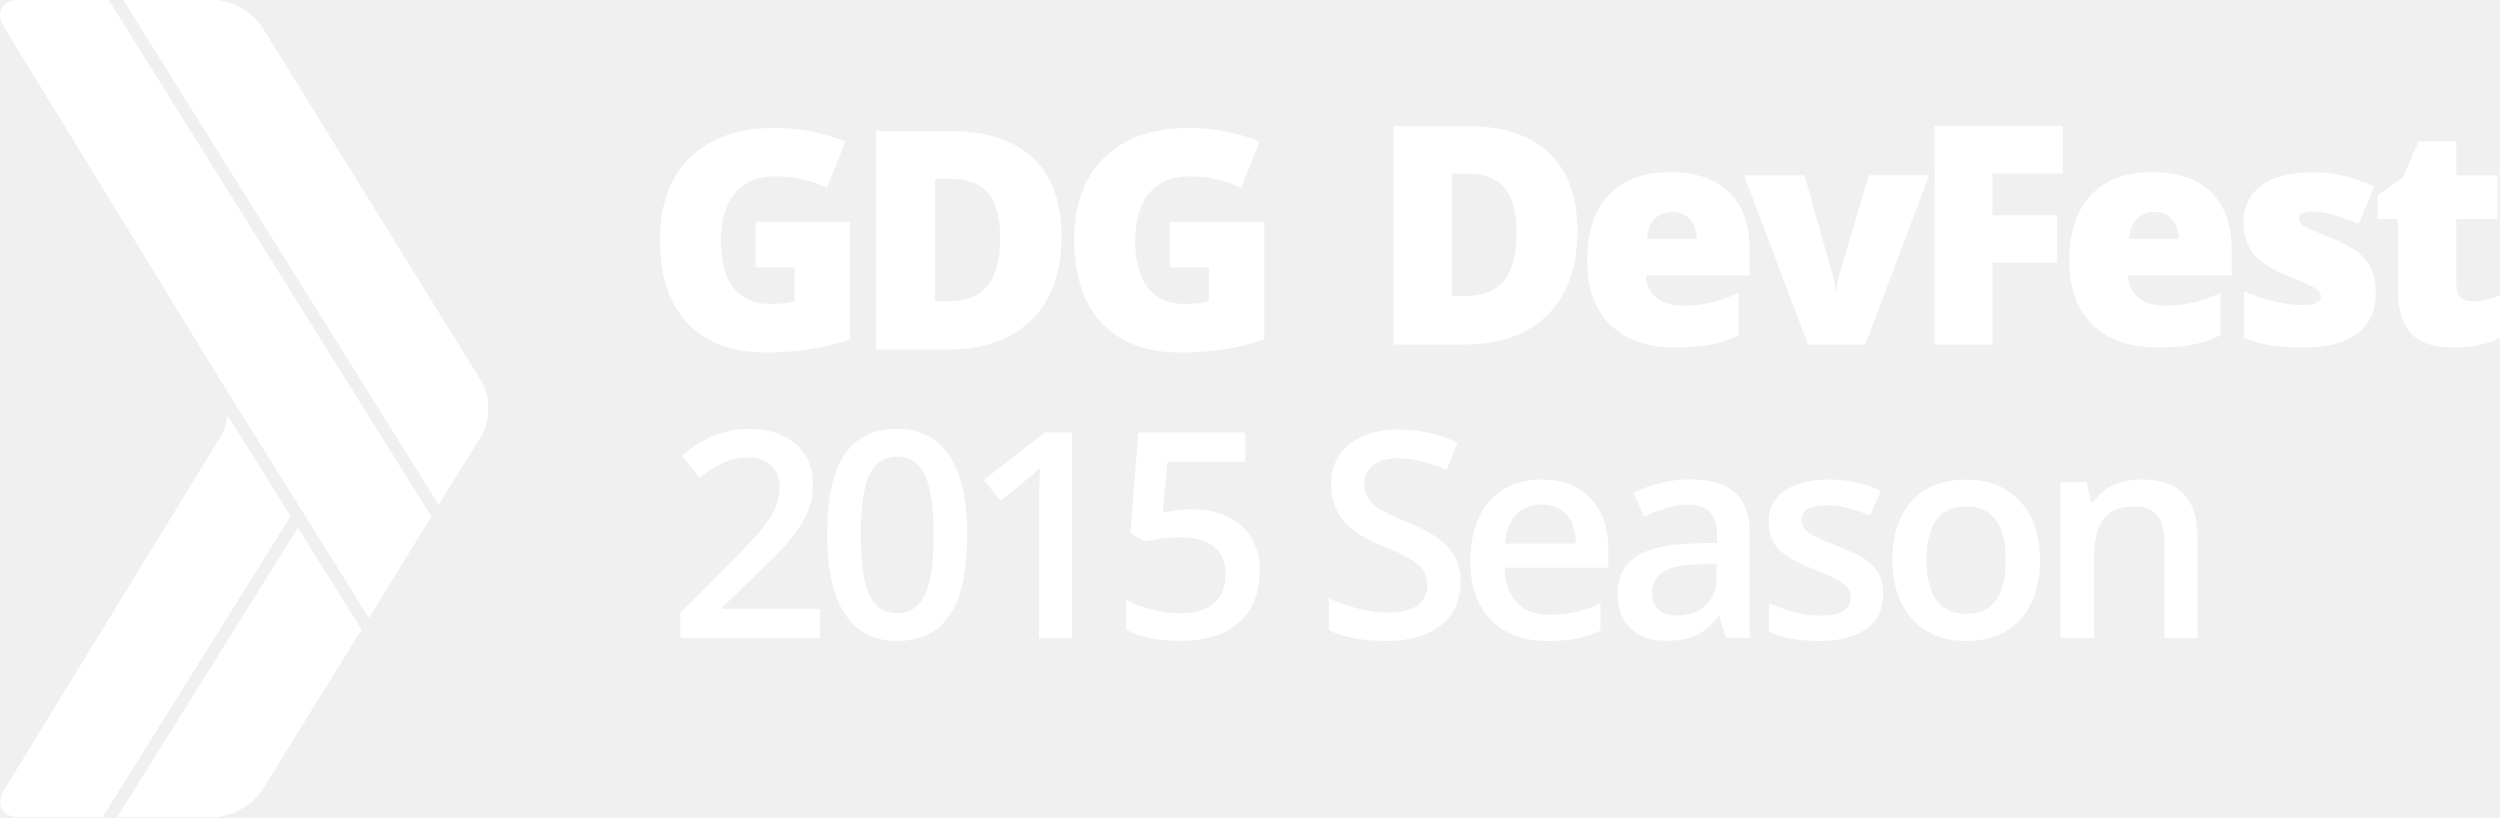
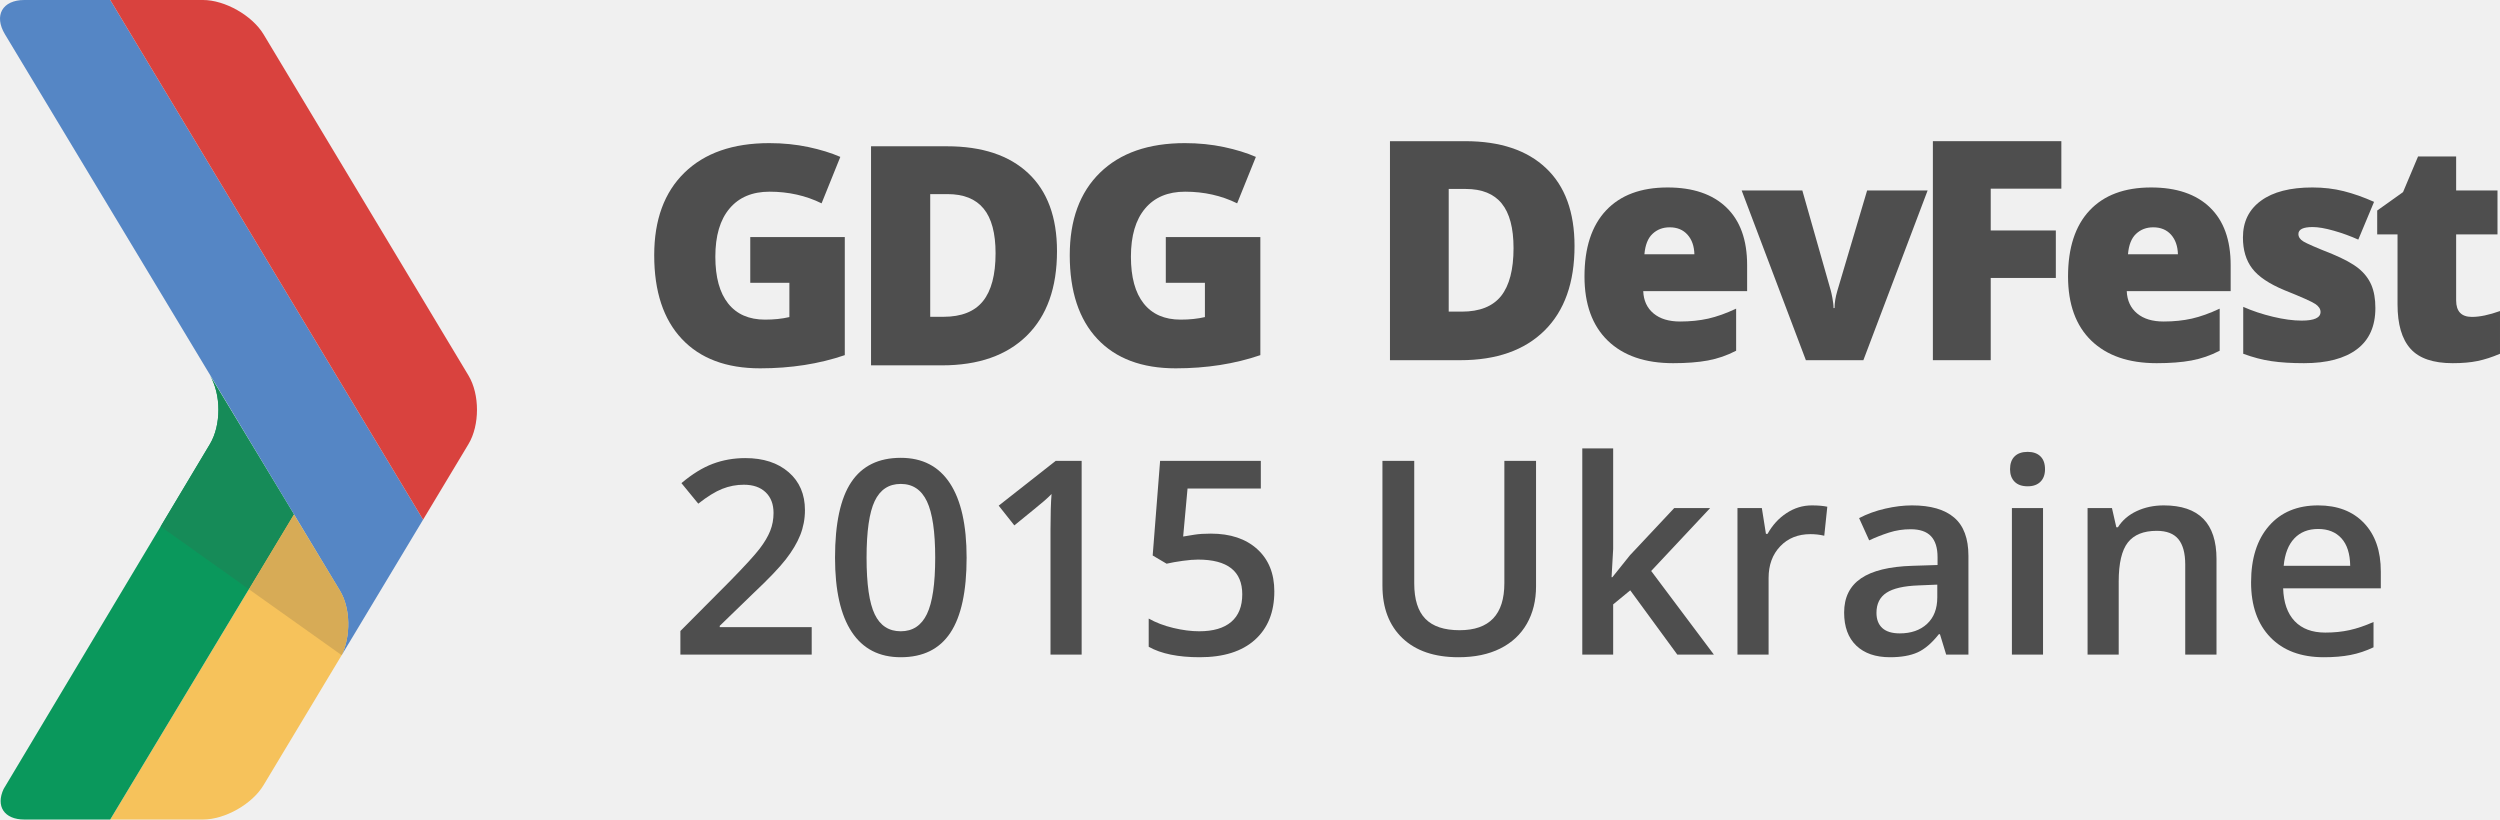
- <svg xmlns="http://www.w3.org/2000/svg" version="1.1" id="Layer_1" x="0px" y="0px" width="1529.7px" height="500px" viewBox="-703.7 -230 1529.7 500" enable-background="new -703.7 -230 1529.7 500" xml:space="preserve">
+ <svg xmlns="http://www.w3.org/2000/svg" version="1.1" id="dark" x="0px" y="0px" viewBox="90.18 977.405 610.109 200" enable-background="new 90.18 977.405 610.109 200" xml:space="preserve">
  <g>
-     <path fill="#FFFFFF" d="M-439.7,86.1L-637.2-230h-54.5c-10.9,0-15.1,7.6-9.4,16.8L-568.5,3.2l0.7,1.1l89.8,143.8L-439.7,86.1z" />
-     <path fill="#FFFFFF" d="M-409.2,36.8c5.7-9.2,5.7-24.3,0-33.6l-134-216.5c-5.7-9.2-19.3-16.8-30.1-16.8h-55l193,308.9L-409.2,36.8z   " />
-     <path fill="#FFFFFF" d="M-521.4,93l-110.6,177h58.8c10.8,0,24.4-7.5,30.1-16.8l53.5-86.5c0.2-0.3,0.6-1,1.5-2.4l5.6-9.1L-521.4,93z   " />
-     <path fill="#FFFFFF" d="M-568.5,36.8l-132.6,216.4c-5.7,9.3-1.4,16.8,9.4,16.8h50.7l115.1-184.1L-564.5,24   C-565,28.7-566.3,33.2-568.5,36.8z" />
+     <g>
+       <path fill="#F6C25B" d="M117.073,1177.405h22.645c5.352,0,12.006-3.759,14.771-8.376l19.071-31.726    c2.255-4.651,2.173-11.427-0.397-15.712l-11.26-18.634L117.073,1177.405z" />
+       <path fill="#0A985C" d="M141.413,1085.779l-50.349,84.173c-1.944,4.148,0.079,7.453,5.069,7.453h20.94l44.829-74.448    l-20.488-33.916C144.175,1073.637,144.175,1081.172,141.413,1085.779" />
+       <path fill="#5586C5" d="M96.134,977.405c-5.38,0-7.502,3.779-4.747,8.366l81.776,135.821c2.57,4.285,2.646,11.061,0.397,15.705    l19.876-33.078l-76.349-126.813H96.134z" />
+       <path fill="#D9423E" d="M117.087,977.405l76.349,126.813l11.073-18.432c2.768-4.613,2.768-12.148,0-16.744l-50.017-83.271    c-2.769-4.586-9.423-8.366-14.774-8.366H117.087z" />
+     </g>
+     <g>
+       <g>
+         <g>
+           <path fill="#4E4E4E" d="M288.271,1137.153h-32.047v-5.755l12.19-12.257c3.602-3.684,5.987-6.298,7.163-7.839      c1.175-1.541,2.034-2.994,2.57-4.35c0.54-1.36,0.81-2.812,0.81-4.367c0-2.132-0.642-3.814-1.924-5.044      c-1.286-1.226-3.056-1.842-5.322-1.842c-1.811,0-3.561,0.335-5.253,1.001c-1.694,0.669-3.649,1.876-5.871,3.622l-4.108-5.013      c2.631-2.218,5.184-3.793,7.665-4.719c2.478-0.926,5.119-1.391,7.922-1.391c4.398,0,7.926,1.148,10.578,3.445      c2.653,2.293,3.978,5.382,3.978,9.264c0,2.132-0.386,4.159-1.148,6.079c-0.765,1.917-1.942,3.896-3.527,5.932      c-1.582,2.037-4.22,4.791-7.905,8.263l-8.215,7.955v0.321h22.443V1137.153z" />
+           <path fill="#4E4E4E" d="M326.076,1113.516c0,8.212-1.319,14.315-3.961,18.303c-2.642,3.988-6.678,5.98-12.112,5.98      c-5.26,0-9.248-2.057-11.965-6.175c-2.717-4.118-4.074-10.153-4.074-18.108c0-8.345,1.319-14.492,3.961-18.449      c2.642-3.954,6.668-5.932,12.078-5.932c5.284,0,9.282,2.071,11.999,6.209C324.719,1099.482,326.076,1105.541,326.076,1113.516z       M301.661,1113.516c0,6.445,0.663,11.048,1.989,13.805c1.326,2.761,3.445,4.142,6.353,4.142c2.911,0,5.041-1.401,6.387-4.207      c1.347-2.802,2.02-7.381,2.02-13.74c0-6.339-0.673-10.925-2.02-13.761c-1.347-2.833-3.476-4.251-6.387-4.251      c-2.908,0-5.027,1.391-6.353,4.172C302.324,1102.458,301.661,1107.071,301.661,1113.516z" />
+           <path fill="#4E4E4E" d="M354.148,1137.153h-7.6v-30.526c0-3.643,0.085-6.53,0.26-8.666c-0.496,0.519-1.107,1.09-1.828,1.715      c-0.722,0.625-3.141,2.607-7.259,5.949l-3.817-4.818l13.906-10.928h6.339V1137.153z" />
+           <path fill="#4E4E4E" d="M385.679,1107.632c4.765,0,8.537,1.261,11.32,3.783c2.781,2.522,4.173,5.96,4.173,10.313      c0,5.044-1.579,8.984-4.74,11.82c-3.157,2.837-7.645,4.251-13.468,4.251c-5.28,0-9.432-0.851-12.45-2.552v-6.889      c1.746,0.99,3.752,1.756,6.014,2.296c2.266,0.54,4.368,0.81,6.306,0.81c3.428,0,6.038-0.765,7.826-2.296      c1.791-1.531,2.686-3.773,2.686-6.729c0-5.645-3.602-8.471-10.803-8.471c-1.011,0-2.262,0.103-3.749,0.308      c-1.49,0.205-2.792,0.437-3.913,0.697l-3.397-2.006l1.811-23.087h24.58v6.756h-17.884l-1.069,11.707      c0.755-0.13,1.678-0.28,2.765-0.454C382.774,1107.717,384.107,1107.632,385.679,1107.632z" />
+           <path fill="#4E4E4E" d="M465.042,1089.879v30.588c0,3.493-0.752,6.547-2.249,9.168c-1.501,2.618-3.667,4.634-6.501,6.045      c-2.837,1.415-6.227,2.119-10.171,2.119c-5.864,0-10.423-1.552-13.681-4.654c-3.253-3.106-4.884-7.375-4.884-12.808v-30.458      h7.761v29.911c0,3.899,0.906,6.78,2.717,8.632c1.811,1.855,4.593,2.782,8.345,2.782c7.286,0,10.93-3.827,10.93-11.479v-29.846      H465.042z" />
+           <path fill="#4E4E4E" d="M483.669,1118.27l4.299-5.369l10.803-11.512h8.763l-14.392,15.36l15.297,20.404h-8.927l-11.48-15.682      l-4.169,3.428v12.254h-7.536v-50.315h7.536v24.543l-0.389,6.889H483.669z" />
+           <path fill="#4E4E4E" d="M532.338,1100.743c1.531,0,2.792,0.109,3.783,0.325l-0.742,7.08c-1.079-0.26-2.2-0.389-3.363-0.389      c-3.041,0-5.506,0.994-7.392,2.976c-1.886,1.982-2.83,4.558-2.83,7.73v18.689h-7.597v-35.764h5.95l1.001,6.308h0.39      c1.187-2.136,2.731-3.827,4.642-5.078C528.086,1101.368,530.14,1100.743,532.338,1100.743z" />
+           <path fill="#4E4E4E" d="M565.13,1137.153l-1.52-4.979h-0.26c-1.722,2.176-3.459,3.66-5.206,4.445      c-1.747,0.786-3.988,1.179-6.725,1.179c-3.517,0-6.258-0.947-8.234-2.843c-1.971-1.9-2.956-4.582-2.956-8.055      c0-3.683,1.367-6.465,4.105-8.341c2.737-1.876,6.911-2.898,12.515-3.072l6.179-0.195v-1.907c0-2.286-0.533-3.995-1.603-5.126      c-1.066-1.131-2.72-1.698-4.962-1.698c-1.831,0-3.588,0.27-5.273,0.81c-1.681,0.54-3.298,1.176-4.85,1.907l-2.457-5.433      c1.942-1.011,4.063-1.781,6.371-2.31c2.307-0.53,4.484-0.793,6.534-0.793c4.549,0,7.981,0.991,10.297,2.977      c2.317,1.982,3.479,5.098,3.479,9.343v24.091H565.13z M553.811,1131.979c2.758,0,4.976-0.772,6.647-2.313      c1.668-1.541,2.505-3.701,2.505-6.483v-3.103l-4.593,0.191c-3.579,0.13-6.183,0.728-7.81,1.797      c-1.627,1.066-2.44,2.7-2.44,4.897c0,1.596,0.472,2.83,1.422,3.705C550.489,1131.542,551.914,1131.979,553.811,1131.979z" />
+           <path fill="#4E4E4E" d="M580.718,1091.916c0-1.36,0.372-2.406,1.118-3.137c0.741-0.734,1.804-1.1,3.184-1.1      c1.337,0,2.376,0.366,3.12,1.1c0.745,0.731,1.114,1.777,1.114,3.137c0,1.292-0.369,2.31-1.114,3.055      c-0.745,0.745-1.784,1.114-3.12,1.114c-1.381,0-2.443-0.369-3.184-1.114C581.09,1094.226,580.718,1093.208,580.718,1091.916z       M588.77,1137.153h-7.597v-35.764h7.597V1137.153z" />
+           <path fill="#4E4E4E" d="M631.103,1137.153h-7.631v-21.99c0-2.758-0.557-4.818-1.668-6.175c-1.11-1.357-2.871-2.037-5.287-2.037      c-3.213,0-5.56,0.95-7.051,2.847c-1.486,1.896-2.231,5.075-2.231,9.537v17.817h-7.597v-35.764h5.95l1.066,4.688h0.39      c1.077-1.702,2.608-3.017,4.59-3.943c1.986-0.926,4.183-1.391,6.6-1.391c8.578,0,12.87,4.364,12.87,13.095V1137.153z" />
+           <path fill="#4E4E4E" d="M657.296,1137.799c-5.561,0-9.911-1.62-13.049-4.866c-3.137-3.243-4.706-7.713-4.706-13.402      c0-5.843,1.455-10.433,4.367-13.775c2.908-3.342,6.907-5.013,11.996-5.013c4.723,0,8.452,1.435,11.189,4.302      c2.738,2.867,4.109,6.81,4.109,11.834v4.107h-23.835c0.109,3.468,1.045,6.137,2.812,8.003c1.771,1.862,4.259,2.795,7.471,2.795      c2.112,0,4.081-0.198,5.902-0.598c1.821-0.4,3.779-1.063,5.871-1.989v6.179c-1.855,0.882-3.732,1.507-5.629,1.872      C661.899,1137.618,659.733,1137.799,657.296,1137.799z M655.905,1106.497c-2.413,0-4.347,0.765-5.803,2.297      c-1.456,1.531-2.324,3.762-2.604,6.694h16.233c-0.041-2.953-0.755-5.191-2.132-6.708      C660.218,1107.259,658.321,1106.497,655.905,1106.497z" />
+         </g>
+         <g>
+           <g>
+             <path fill="#4E4E4E" d="M474.434,1037.446c0,8.922-2.443,15.801-7.314,20.62c-4.874,4.818-11.729,7.241-20.557,7.241h-17.17       v-53.449h18.367c8.513,0,15.088,2.197,19.719,6.585C472.114,1022.819,474.434,1029.162,474.434,1037.446z M459.55,1037.961       c0-4.897-0.96-8.529-2.884-10.898c-1.914-2.358-4.839-3.543-8.763-3.543h-4.173v29.935h3.199c4.35,0,7.553-1.275,9.586-3.814       C458.532,1047.089,459.55,1043.2,459.55,1037.961z" />
+           </g>
+           <g>
+             <path fill="#4E4E4E" d="M498.501,1066.038c-6.856,0-12.17-1.836-15.957-5.502c-3.783-3.67-5.68-8.899-5.68-15.668       c0-6.991,1.75-12.367,5.257-16.102c3.51-3.738,8.52-5.611,15.023-5.611c6.19,0,10.974,1.626,14.354,4.88       c3.377,3.253,5.058,7.935,5.058,14.062v6.359h-25.355c0.092,2.313,0.936,4.125,2.515,5.44c1.589,1.322,3.745,1.972,6.479,1.972       c2.492,0,4.785-0.239,6.879-0.708c2.085-0.475,4.362-1.285,6.798-2.43v10.269c-2.218,1.152-4.518,1.941-6.89,2.382       C504.608,1065.819,501.778,1066.038,498.501,1066.038z M497.656,1032.88c-1.667,0-3.059,0.533-4.186,1.592       c-1.134,1.056-1.784,2.72-1.982,4.986h12.197c-0.051-1.996-0.611-3.588-1.689-4.788       C500.917,1033.471,499.468,1032.88,497.656,1032.88z" />
+           </g>
+           <g>
+             <path fill="#4E4E4E" d="M530.893,1065.306l-15.673-41.424h14.805l6.965,24.495c0.02,0.126,0.072,0.328,0.15,0.625       c0.069,0.291,0.143,0.639,0.212,1.036c0.078,0.406,0.143,0.834,0.198,1.288c0.065,0.451,0.096,0.868,0.096,1.254h0.246       c0-1.258,0.222-2.638,0.656-4.125l7.293-24.573h14.765l-15.68,41.424H530.893z" />
+           </g>
+           <g>
+             <path fill="#4E4E4E" d="M576.002,1065.306h-14.115v-53.449h31.353v11.591h-17.238v10.201h15.891v11.588h-15.891V1065.306z" />
+           </g>
+           <g>
+             <path fill="#4E4E4E" d="M616.5,1066.038c-6.849,0-12.149-1.836-15.95-5.502c-3.783-3.67-5.677-8.899-5.677-15.668       c0-6.991,1.751-12.367,5.257-16.102c3.51-3.738,8.513-5.611,15.023-5.611c6.19,0,10.975,1.626,14.351,4.88       c3.376,3.253,5.054,7.935,5.054,14.062v6.359H609.2c0.1,2.313,0.944,4.125,2.526,5.44c1.583,1.322,3.736,1.972,6.476,1.972       c2.488,0,4.785-0.239,6.883-0.708c2.078-0.475,4.35-1.285,6.794-2.43v10.269c-2.215,1.152-4.532,1.941-6.89,2.382       C622.614,1065.819,619.788,1066.038,616.5,1066.038z M615.66,1032.88c-1.661,0-3.062,0.533-4.187,1.592       c-1.128,1.056-1.784,2.72-1.971,4.986h12.187c-0.054-1.996-0.615-3.588-1.685-4.788       C618.92,1033.471,617.477,1032.88,615.66,1032.88z" />
+           </g>
+           <g>
+             <path fill="#4E4E4E" d="M669.876,1052.58c0,4.436-1.497,7.791-4.501,10.053c-3,2.266-7.304,3.404-12.915,3.404       c-3.045,0-5.701-0.161-7.946-0.496c-2.252-0.328-4.542-0.936-6.889-1.804v-11.444c2.204,0.977,4.614,1.783,7.242,2.412       c2.618,0.629,4.962,0.943,7.016,0.943c3.079,0,4.611-0.7,4.611-2.109c0-0.734-0.431-1.391-1.292-1.958       c-0.851-0.574-3.352-1.688-7.488-3.345c-3.776-1.565-6.408-3.335-7.908-5.324c-1.507-1.979-2.252-4.497-2.252-7.545       c0-3.848,1.469-6.849,4.426-8.991c2.946-2.153,7.119-3.222,12.515-3.222c2.71,0,5.257,0.297,7.645,0.899       c2.375,0.598,4.843,1.466,7.413,2.614l-3.848,9.213c-1.887-0.848-3.883-1.582-5.991-2.177       c-2.102-0.598-3.811-0.888-5.147-0.888c-2.32,0-3.475,0.567-3.475,1.708c0,0.707,0.403,1.316,1.206,1.804       c0.813,0.506,3.154,1.524,7.03,3.058c2.871,1.199,5.02,2.371,6.439,3.516c1.411,1.145,2.454,2.491,3.121,4.036       C669.548,1048.487,669.876,1050.359,669.876,1052.58z" />
+           </g>
+           <g>
+             <path fill="#4E4E4E" d="M693.436,1054.744c1.908,0,4.194-0.479,6.852-1.432v10.426c-1.917,0.823-3.732,1.408-5.464,1.767       c-1.726,0.359-3.756,0.533-6.08,0.533c-4.761,0-8.202-1.179-10.294-3.523c-2.116-2.358-3.168-5.97-3.168-10.846v-17.066h-4.962       v-5.819l6.305-4.497l3.667-8.697h9.293v8.293h10.092v10.72h-10.092v16.119C689.585,1053.397,690.867,1054.744,693.436,1054.744       z" />
+           </g>
+         </g>
+         <g>
+           <g>
+             <path fill="#4E4E4E" d="M273.274,1035.265h23.072v28.81c-6.267,2.143-13.157,3.219-20.659,3.219       c-8.24,0-14.611-2.389-19.105-7.17c-4.497-4.774-6.746-11.588-6.746-20.435c0-8.635,2.461-15.344,7.385-20.148       c4.928-4.801,11.825-7.207,20.697-7.207c3.367,0,6.539,0.321,9.528,0.953c2.977,0.633,5.585,1.439,7.81,2.409l-4.573,11.332       c-3.848-1.893-8.086-2.843-12.686-2.843c-4.218,0-7.478,1.37-9.782,4.115c-2.31,2.734-3.461,6.653-3.461,11.755       c0,4.996,1.045,8.803,3.13,11.42c2.082,2.625,5.085,3.933,9.013,3.933c2.15,0,4.125-0.201,5.929-0.622v-8.372h-9.548v-11.151       H273.274z" />
+           </g>
+           <g>
+             <path fill="#4E4E4E" d="M348.134,1038.7c0,8.926-2.461,15.798-7.372,20.626c-4.912,4.825-11.812,7.241-20.714,7.241h-17.297       v-53.463h18.503c8.582,0,15.208,2.194,19.877,6.585C345.796,1024.077,348.134,1030.409,348.134,1038.7z M333.143,1039.216       c0-4.904-0.974-8.536-2.911-10.891c-1.938-2.375-4.877-3.55-8.828-3.55h-4.211v29.942h3.219c4.389,0,7.604-1.271,9.655-3.82       C332.118,1048.353,333.143,1044.454,333.143,1039.216z" />
+           </g>
+           <g>
+             <path fill="#4E4E4E" d="M374.688,1035.265h23.073v28.81c-6.268,2.143-13.148,3.219-20.66,3.219       c-8.244,0-14.611-2.389-19.108-7.17c-4.49-4.774-6.747-11.588-6.747-20.435c0-8.635,2.465-15.344,7.393-20.148       c4.924-4.801,11.821-7.207,20.7-7.207c3.352,0,6.534,0.321,9.521,0.953c2.983,0.633,5.587,1.439,7.809,2.409l-4.573,11.332       c-3.851-1.893-8.083-2.843-12.692-2.843c-4.214,0-7.471,1.37-9.774,4.115c-2.304,2.734-3.456,6.653-3.456,11.755       c0,4.996,1.039,8.803,3.123,11.42c2.082,2.625,5.089,3.933,9.016,3.933c2.143,0,4.118-0.201,5.919-0.622v-8.372h-9.546       V1035.265z" />
+           </g>
+         </g>
+       </g>
+     </g>
  </g>
-   <g>
-     <path fill="#FFFFFF" d="M261.5-88.9c0,22.3-6.1,39.5-18.3,51.6c-12.2,12.1-29.3,18.1-51.4,18.1h-42.9v-133.6h45.9   c21.3,0,37.7,5.5,49.3,16.4C255.7-125.4,261.5-109.6,261.5-88.9z M224.3-87.6c0-12.2-2.4-21.3-7.2-27.2c-4.8-5.9-12.1-8.9-21.9-8.9   h-10.4v74.8h8c10.9,0,18.9-3.2,23.9-9.5S224.3-74.5,224.3-87.6z" />
-     <path fill="#FFFFFF" d="M321.6-17.4c-17.1,0-30.4-4.6-39.9-13.8c-9.5-9.2-14.2-22.2-14.2-39.2c0-17.5,4.4-30.9,13.2-40.3   c8.8-9.3,21.3-14,37.5-14c15.5,0,27.4,4.1,35.9,12.2s12.7,19.9,12.7,35.1v15.9h-63.4c0.2,5.8,2.3,10.3,6.3,13.6   c4,3.3,9.3,4.9,16.2,4.9c6.2,0,12-0.6,17.2-1.8c5.2-1.2,10.9-3.2,17-6.1V-25c-5.6,2.9-11.3,4.8-17.2,5.9   C336.9-17.9,329.9-17.4,321.6-17.4z M319.5-100.3c-4.2,0-7.7,1.3-10.5,4c-2.8,2.6-4.5,6.8-5,12.5h30.5c-0.1-5-1.5-9-4.2-12   C327.7-98.8,324.1-100.3,319.5-100.3z" />
-     <path fill="#FFFFFF" d="M402.6-19.2l-39.2-103.5h37l17.4,61.2c0.1,0.3,0.2,0.8,0.4,1.5c0.2,0.7,0.4,1.6,0.5,2.6   c0.2,1,0.3,2.1,0.5,3.2c0.2,1.1,0.2,2.2,0.2,3.1h0.6c0-3.2,0.5-6.6,1.6-10.3l18.2-61.4h36.9L437.7-19.2L402.6-19.2L402.6-19.2z" />
-     <path fill="#FFFFFF" d="M515.4-19.2h-35.3v-133.6h78.4v29h-43.1v25.5h39.7v29h-39.7V-19.2z" />
-     <path fill="#FFFFFF" d="M616.6-17.4c-17.1,0-30.4-4.6-39.9-13.8c-9.5-9.2-14.2-22.2-14.2-39.2c0-17.5,4.4-30.9,13.2-40.3   c8.8-9.3,21.3-14,37.5-14c15.5,0,27.4,4.1,35.9,12.2c8.4,8.1,12.7,19.9,12.7,35.1v15.9h-63.4c0.3,5.8,2.3,10.3,6.3,13.6   c4,3.3,9.3,4.9,16.2,4.9c6.2,0,12-0.6,17.2-1.8c5.2-1.2,10.9-3.2,17-6.1V-25c-5.6,2.9-11.3,4.8-17.2,5.9   C631.9-17.9,624.8-17.4,616.6-17.4z M614.5-100.3c-4.2,0-7.7,1.3-10.5,4c-2.8,2.6-4.5,6.8-5,12.5h30.5c-0.1-5-1.5-9-4.2-12   C622.6-98.8,619-100.3,614.5-100.3z" />
-     <path fill="#FFFFFF" d="M750-51c0,11.1-3.8,19.5-11.3,25.1c-7.5,5.7-18.3,8.5-32.3,8.5c-7.6,0-14.2-0.4-19.9-1.2   c-5.6-0.8-11.4-2.3-17.2-4.5v-28.6c5.5,2.4,11.5,4.4,18.1,6c6.6,1.6,12.4,2.4,17.5,2.4c7.7,0,11.5-1.8,11.5-5.3   c0-1.8-1.1-3.5-3.2-4.9c-2.1-1.4-8.4-4.2-18.7-8.4c-9.4-3.9-16-8.3-19.8-13.3c-3.7-5-5.6-11.2-5.6-18.9c0-9.6,3.7-17.1,11.1-22.5   c7.4-5.4,17.8-8,31.3-8c6.8,0,13.1,0.8,19.1,2.2c5.9,1.5,12.1,3.7,18.5,6.5l-9.6,23c-4.7-2.1-9.7-3.9-15-5.4   c-5.3-1.5-9.5-2.2-12.9-2.2c-5.8,0-8.7,1.4-8.7,4.3c0,1.8,1,3.3,3,4.5c2,1.3,7.9,3.8,17.5,7.6c7.2,3,12.5,5.9,16.1,8.8   c3.5,2.9,6.1,6.2,7.8,10.1C749.2-61.3,750-56.6,750-51z" />
-     <path fill="#FFFFFF" d="M808.9-45.6c4.8,0,10.5-1.2,17.2-3.6v26.1c-4.8,2.1-9.3,3.6-13.7,4.4c-4.3,0.9-9.4,1.3-15.2,1.3   c-11.9,0-20.5-2.9-25.8-8.8c-5.3-5.9-7.9-14.9-7.9-27.1V-96h-12.4v-14.5l15.8-11.2l9.2-21.8h23.2v20.8h25.2V-96h-25.2v40.3   C799.3-49,802.5-45.6,808.9-45.6z" />
-   </g>
-   <g>
-     <path fill="#FFFFFF" d="M-202,160.4h-85.4v-15.3l32.5-32.7c9.6-9.8,16-16.8,19.1-20.9c3.1-4.1,5.4-8,6.9-11.6   c1.4-3.6,2.2-7.5,2.2-11.6c0-5.7-1.7-10.2-5.1-13.5c-3.4-3.3-8.2-4.9-14.2-4.9c-4.8,0-9.5,0.9-14,2.7c-4.5,1.8-9.7,5-15.6,9.6   l-10.9-13.4c7-5.9,13.8-10.1,20.4-12.6c6.6-2.5,13.6-3.7,21.1-3.7c11.7,0,21.1,3.1,28.2,9.2c7.1,6.1,10.6,14.4,10.6,24.7   c0,5.7-1,11.1-3.1,16.2s-5.2,10.4-9.4,15.8c-4.2,5.4-11.3,12.8-21.1,22l-21.9,21.2v0.9h59.8C-202,142.6-202,160.4-202,160.4z" />
-     <path fill="#FFFFFF" d="M-111.9,97.4c0,21.9-3.5,38.2-10.6,48.8c-7,10.6-17.8,16-32.3,16c-14,0-24.7-5.5-31.9-16.5   c-7.2-11-10.9-27.1-10.9-48.3c0-22.2,3.5-38.6,10.6-49.2c7-10.5,17.8-15.8,32.2-15.8c14.1,0,24.7,5.5,32,16.5   C-115.5,60-111.9,76.2-111.9,97.4z M-177,97.4c0,17.2,1.8,29.4,5.3,36.8c3.5,7.3,9.2,11,16.9,11s13.4-3.7,17-11.2   c3.6-7.5,5.4-19.7,5.4-36.6c0-16.9-1.8-29.1-5.4-36.7c-3.6-7.6-9.3-11.3-17-11.3s-13.4,3.7-16.9,11.1C-175.2,68-177,80.3-177,97.4z   " />
-     <path fill="#FFFFFF" d="M-47.7,160.4h-20.2V79.1c0-9.7,0.2-17.4,0.7-23.1c-1.3,1.4-3,2.9-4.9,4.6c-1.9,1.7-8.4,6.9-19.4,15.9   l-10.2-12.8l37.1-29.1h16.9C-47.7,34.4-47.7,160.4-47.7,160.4z" />
-     <path fill="#FFFFFF" d="M25.8,81.7c12.7,0,22.7,3.4,30.2,10.1c7.4,6.7,11.1,15.9,11.1,27.5c0,13.4-4.2,24-12.6,31.5   c-8.4,7.6-20.4,11.3-35.9,11.3c-14.1,0-25.1-2.3-33.2-6.8V137c4.7,2.6,10,4.7,16,6.1c6,1.4,11.6,2.2,16.8,2.2   c9.1,0,16.1-2,20.9-6.1c4.8-4.1,7.1-10.1,7.1-17.9c0-15.1-9.6-22.6-28.8-22.6c-2.7,0-6,0.3-10,0.8c-4,0.6-7.4,1.2-10.4,1.9l-9-5.3   l4.8-61.5h65.5v18H10.6L7.8,83.6c2-0.3,4.5-0.7,7.4-1.2S21.6,81.7,25.8,81.7z" />
-     <path fill="#FFFFFF" d="M190,126.2c0,11.2-4,20-12.1,26.4c-8.1,6.4-19.3,9.6-33.5,9.6c-14.3,0-25.9-2.2-35-6.6v-19.5   c5.7,2.7,11.8,4.8,18.3,6.4c6.5,1.6,12.5,2.3,18.1,2.3c8.2,0,14.2-1.6,18.1-4.6c3.9-3.1,5.8-7.3,5.8-12.5c0-4.7-1.8-8.7-5.4-12   c-3.6-3.3-10.9-7.2-22.1-11.6c-11.5-4.6-19.6-10-24.3-16c-4.7-6-7.1-13.2-7.1-21.5c0-10.5,3.7-18.8,11.2-24.8c7.5-6,17.5-9,30.1-9   c12.1,0,24.1,2.6,36,7.9l-6.6,16.8c-11.2-4.7-21.2-7.1-30-7.1c-6.7,0-11.7,1.4-15.2,4.3c-3.5,2.9-5.2,6.7-5.2,11.5   c0,3.3,0.7,6.1,2.1,8.4c1.4,2.3,3.6,4.5,6.8,6.6c3.2,2.1,8.8,4.8,17.1,8.2c9.2,3.9,16,7.4,20.3,10.8c4.3,3.3,7.5,7.1,9.5,11.3   C189,115.6,190,120.5,190,126.2z" />
-     <path fill="#FFFFFF" d="M243.3,162.2c-14.8,0-26.4-4.3-34.8-13S196,128.6,196,113.5c0-15.6,3.9-27.8,11.6-36.7s18.4-13.4,32-13.4   c12.6,0,22.5,3.8,29.8,11.5c7.3,7.6,11,18.2,11,31.6v10.9h-63.5c0.3,9.3,2.8,16.4,7.5,21.3c4.7,5,11.3,7.5,19.9,7.5   c5.6,0,10.9-0.5,15.7-1.6c4.9-1.1,10.1-2.8,15.6-5.3v16.5c-4.9,2.4-9.9,4-15,5C255.6,161.7,249.8,162.2,243.3,162.2z M239.6,78.7   c-6.4,0-11.6,2-15.5,6.1c-3.9,4.1-6.2,10-6.9,17.8h43.3c-0.1-7.9-2-13.8-5.7-17.9C251.1,80.8,246,78.7,239.6,78.7z" />
-     <path fill="#FFFFFF" d="M352.4,160.4l-4-13.3h-0.7c-4.6,5.8-9.2,9.8-13.9,11.8c-4.7,2.1-10.6,3.2-17.9,3.2   c-9.4,0-16.7-2.5-21.9-7.6c-5.3-5-7.9-12.2-7.9-21.5c0-9.8,3.6-17.2,11-22.2c7.3-5,18.4-7.7,33.3-8.2l16.5-0.5v-5.1   c0-6.1-1.4-10.6-4.3-13.7c-2.8-3-7.3-4.5-13.2-4.5c-4.9,0-9.6,0.7-14.1,2.2c-4.5,1.4-8.8,3.1-12.9,5.1l-6.6-14.5   c5.2-2.7,10.8-4.7,17-6.2c6.1-1.4,12-2.1,17.4-2.1c12.1,0,21.3,2.6,27.4,7.9c6.2,5.3,9.3,13.6,9.3,24.9v64.2H352.4z M322.3,146.6   c7.3,0,13.3-2,17.7-6.2s6.7-9.9,6.7-17.3v-8.3l-12.2,0.5c-9.5,0.3-16.5,1.9-20.8,4.8c-4.4,2.9-6.5,7.2-6.5,13.1   c0,4.3,1.3,7.5,3.8,9.9C313.4,145.5,317.2,146.6,322.3,146.6z" />
-     <path fill="#FFFFFF" d="M448.6,133.3c0,9.3-3.4,16.5-10.2,21.4c-6.8,5-16.5,7.5-29.1,7.5c-12.7,0-22.9-1.9-30.6-5.8v-17.5   c11.2,5.2,21.6,7.8,31.3,7.8c12.5,0,18.7-3.8,18.7-11.3c0-2.4-0.7-4.4-2.1-6c-1.4-1.6-3.6-3.3-6.8-5s-7.6-3.7-13.2-5.9   c-11-4.3-18.4-8.5-22.3-12.8c-3.9-4.3-5.8-9.8-5.8-16.5c0-8.2,3.3-14.5,9.9-19c6.6-4.5,15.5-6.8,26.9-6.8c11.2,0,21.8,2.3,31.8,6.8   l-6.6,15.3c-10.3-4.3-18.9-6.4-25.9-6.4c-10.7,0-16,3-16,9.1c0,3,1.4,5.5,4.2,7.6c2.8,2.1,8.9,4.9,18.2,8.5   c7.9,3,13.6,5.8,17.2,8.4c3.5,2.5,6.2,5.5,7.9,8.8C447.8,124.7,448.6,128.7,448.6,133.3z" />
-     <path fill="#FFFFFF" d="M544.5,112.6c0,15.6-4,27.7-12,36.5c-8,8.7-19.1,13.1-33.4,13.1c-8.9,0-16.8-2-23.6-6s-12.1-9.8-15.8-17.3   s-5.5-16.3-5.5-26.2c0-15.5,4-27.5,11.9-36.2c7.9-8.7,19.1-13,33.5-13c13.8,0,24.7,4.4,32.8,13.3   C540.5,85.6,544.5,97.6,544.5,112.6z M475.1,112.6c0,22,8.1,33,24.4,33c16.1,0,24.1-11,24.1-33c0-21.8-8.1-32.7-24.3-32.7   c-8.5,0-14.7,2.8-18.5,8.5C477,94,475.1,102.1,475.1,112.6z" />
-     <path fill="#FFFFFF" d="M641,160.4h-20.3v-58.6c0-7.3-1.5-12.8-4.4-16.5c-3-3.6-7.7-5.4-14.1-5.4c-8.6,0-14.8,2.5-18.8,7.6   c-4,5.1-5.9,13.5-5.9,25.4v47.5h-20.3V65.1H573l2.8,12.5h1c2.9-4.5,7-8,12.2-10.5c5.3-2.5,11.1-3.7,17.6-3.7   c22.9,0,34.3,11.6,34.3,34.9L641,160.4L641,160.4z" />
-   </g>
-   <g>
-     <path fill="#FFFFFF" d="M-241.3-94.3h57.7v72c-15.7,5.4-32.9,8-51.6,8c-20.6,0-36.5-6-47.8-17.9c-11.2-11.9-16.9-29-16.9-51.1   c0-21.6,6.2-38.3,18.5-50.4c12.3-12,29.5-18,51.7-18c8.4,0,16.3,0.8,23.8,2.4c7.5,1.6,14,3.6,19.5,6l-11.4,28.3   c-9.6-4.8-20.2-7.1-31.7-7.1c-10.5,0-18.7,3.4-24.5,10.3c-5.8,6.8-8.6,16.6-8.6,29.4c0,12.5,2.6,22,7.8,28.6   c5.2,6.6,12.7,9.8,22.5,9.8c5.4,0,10.3-0.5,14.8-1.5v-20.9h-23.9L-241.3-94.3L-241.3-94.3z" />
-     <path fill="#FFFFFF" d="M-54.2-85.7c0,22.3-6.1,39.5-18.4,51.5s-29.5,18.1-51.8,18.1h-43.2v-133.6h46.3c21.4,0,38,5.5,49.7,16.4   C-60-122.3-54.2-106.4-54.2-85.7z M-91.7-84.4c0-12.2-2.4-21.3-7.3-27.2c-4.9-5.9-12.2-8.9-22.1-8.9h-10.5v74.9h8   c11,0,19-3.2,24.1-9.5C-94.2-61.6-91.7-71.3-91.7-84.4z" />
-     <path fill="#FFFFFF" d="M12.2-94.3h57.7v72c-15.7,5.4-32.9,8-51.6,8c-20.6,0-36.5-6-47.8-17.9c-11.2-11.9-16.9-29-16.9-51.1   c0-21.6,6.2-38.3,18.5-50.4c12.3-12,29.5-18,51.7-18c8.4,0,16.3,0.8,23.8,2.4s14,3.6,19.5,6l-11.4,28.3c-9.6-4.8-20.2-7.1-31.7-7.1   c-10.5,0-18.7,3.4-24.5,10.3c-5.8,6.8-8.6,16.6-8.6,29.4c0,12.5,2.6,22,7.8,28.6S11.4-44,21.2-44c5.4,0,10.3-0.5,14.8-1.5v-20.9   H12.2C12.2-66.4,12.2-94.3,12.2-94.3z" />
-   </g>
+   <path fill="#168B58" d="M141.413,1085.779l-12.032,20.115l21.535,15.307l10.985-18.243l-20.488-33.916  C144.175,1073.637,144.175,1081.172,141.413,1085.779z" />
+   <path fill="#D7AB56" d="M161.902,1102.957l-10.985,18.243l22.646,16.096c2.252-4.651,2.169-11.422-0.4-15.705L161.902,1102.957z" />
</svg>
